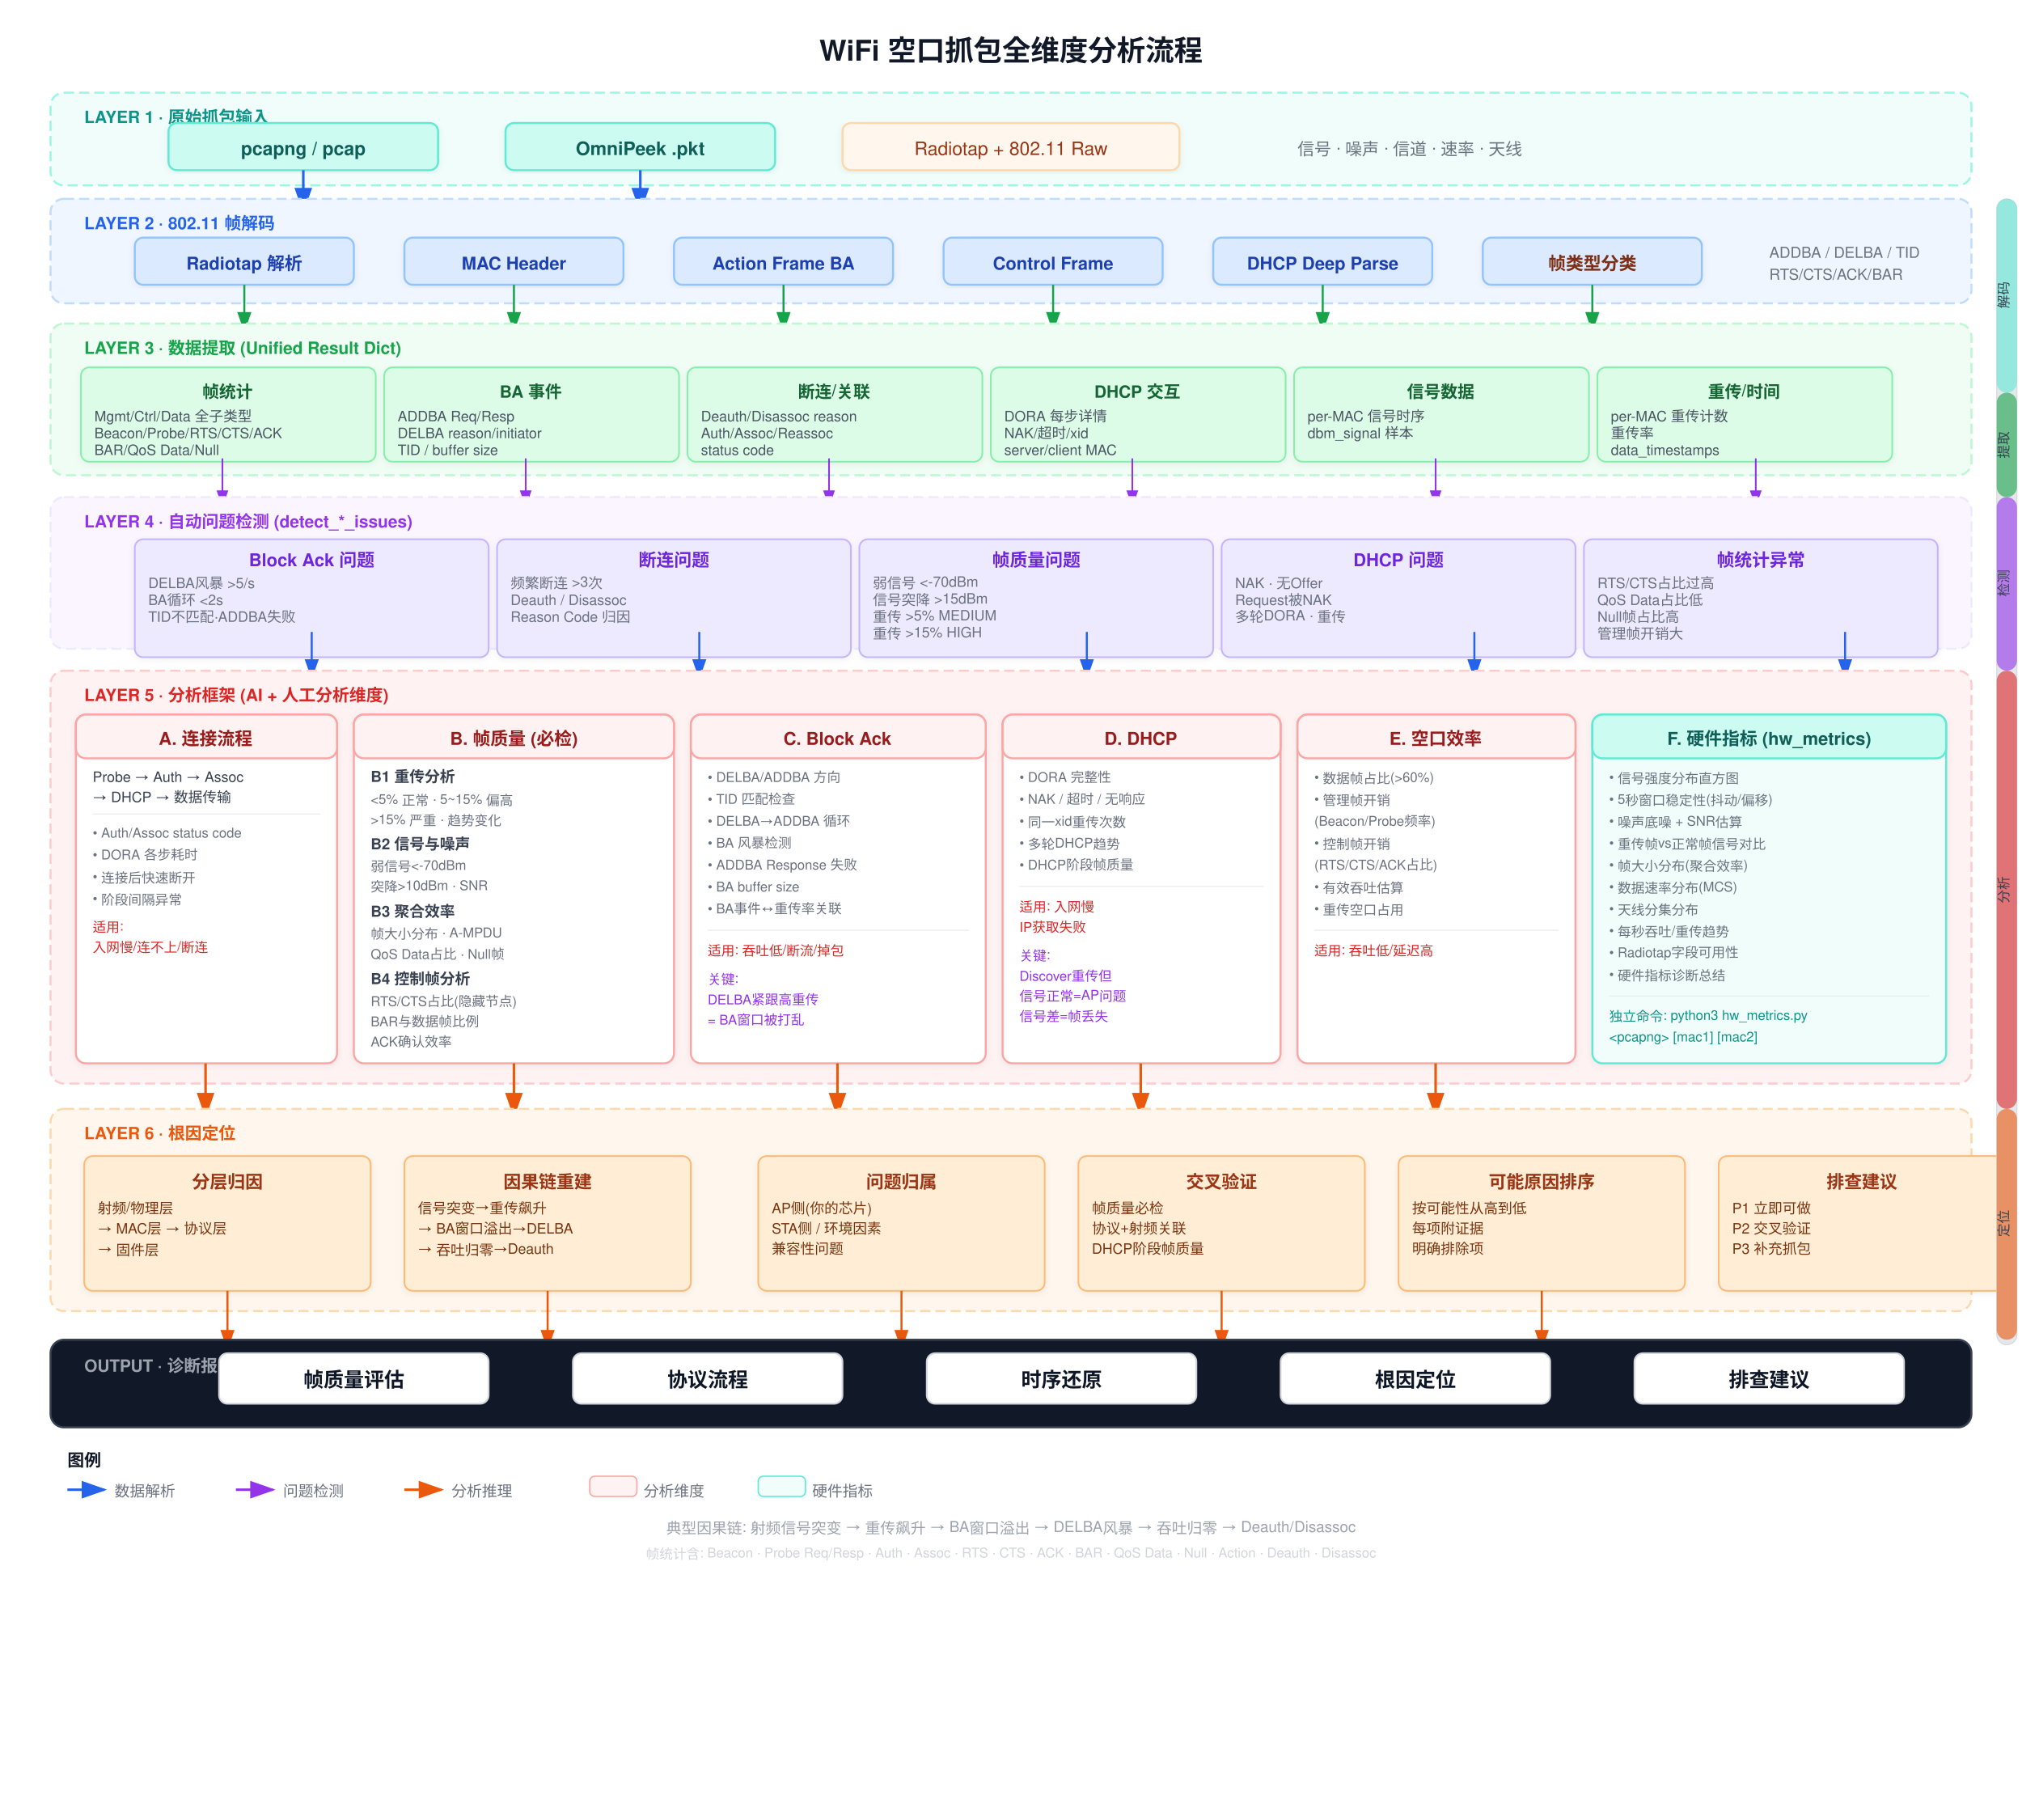
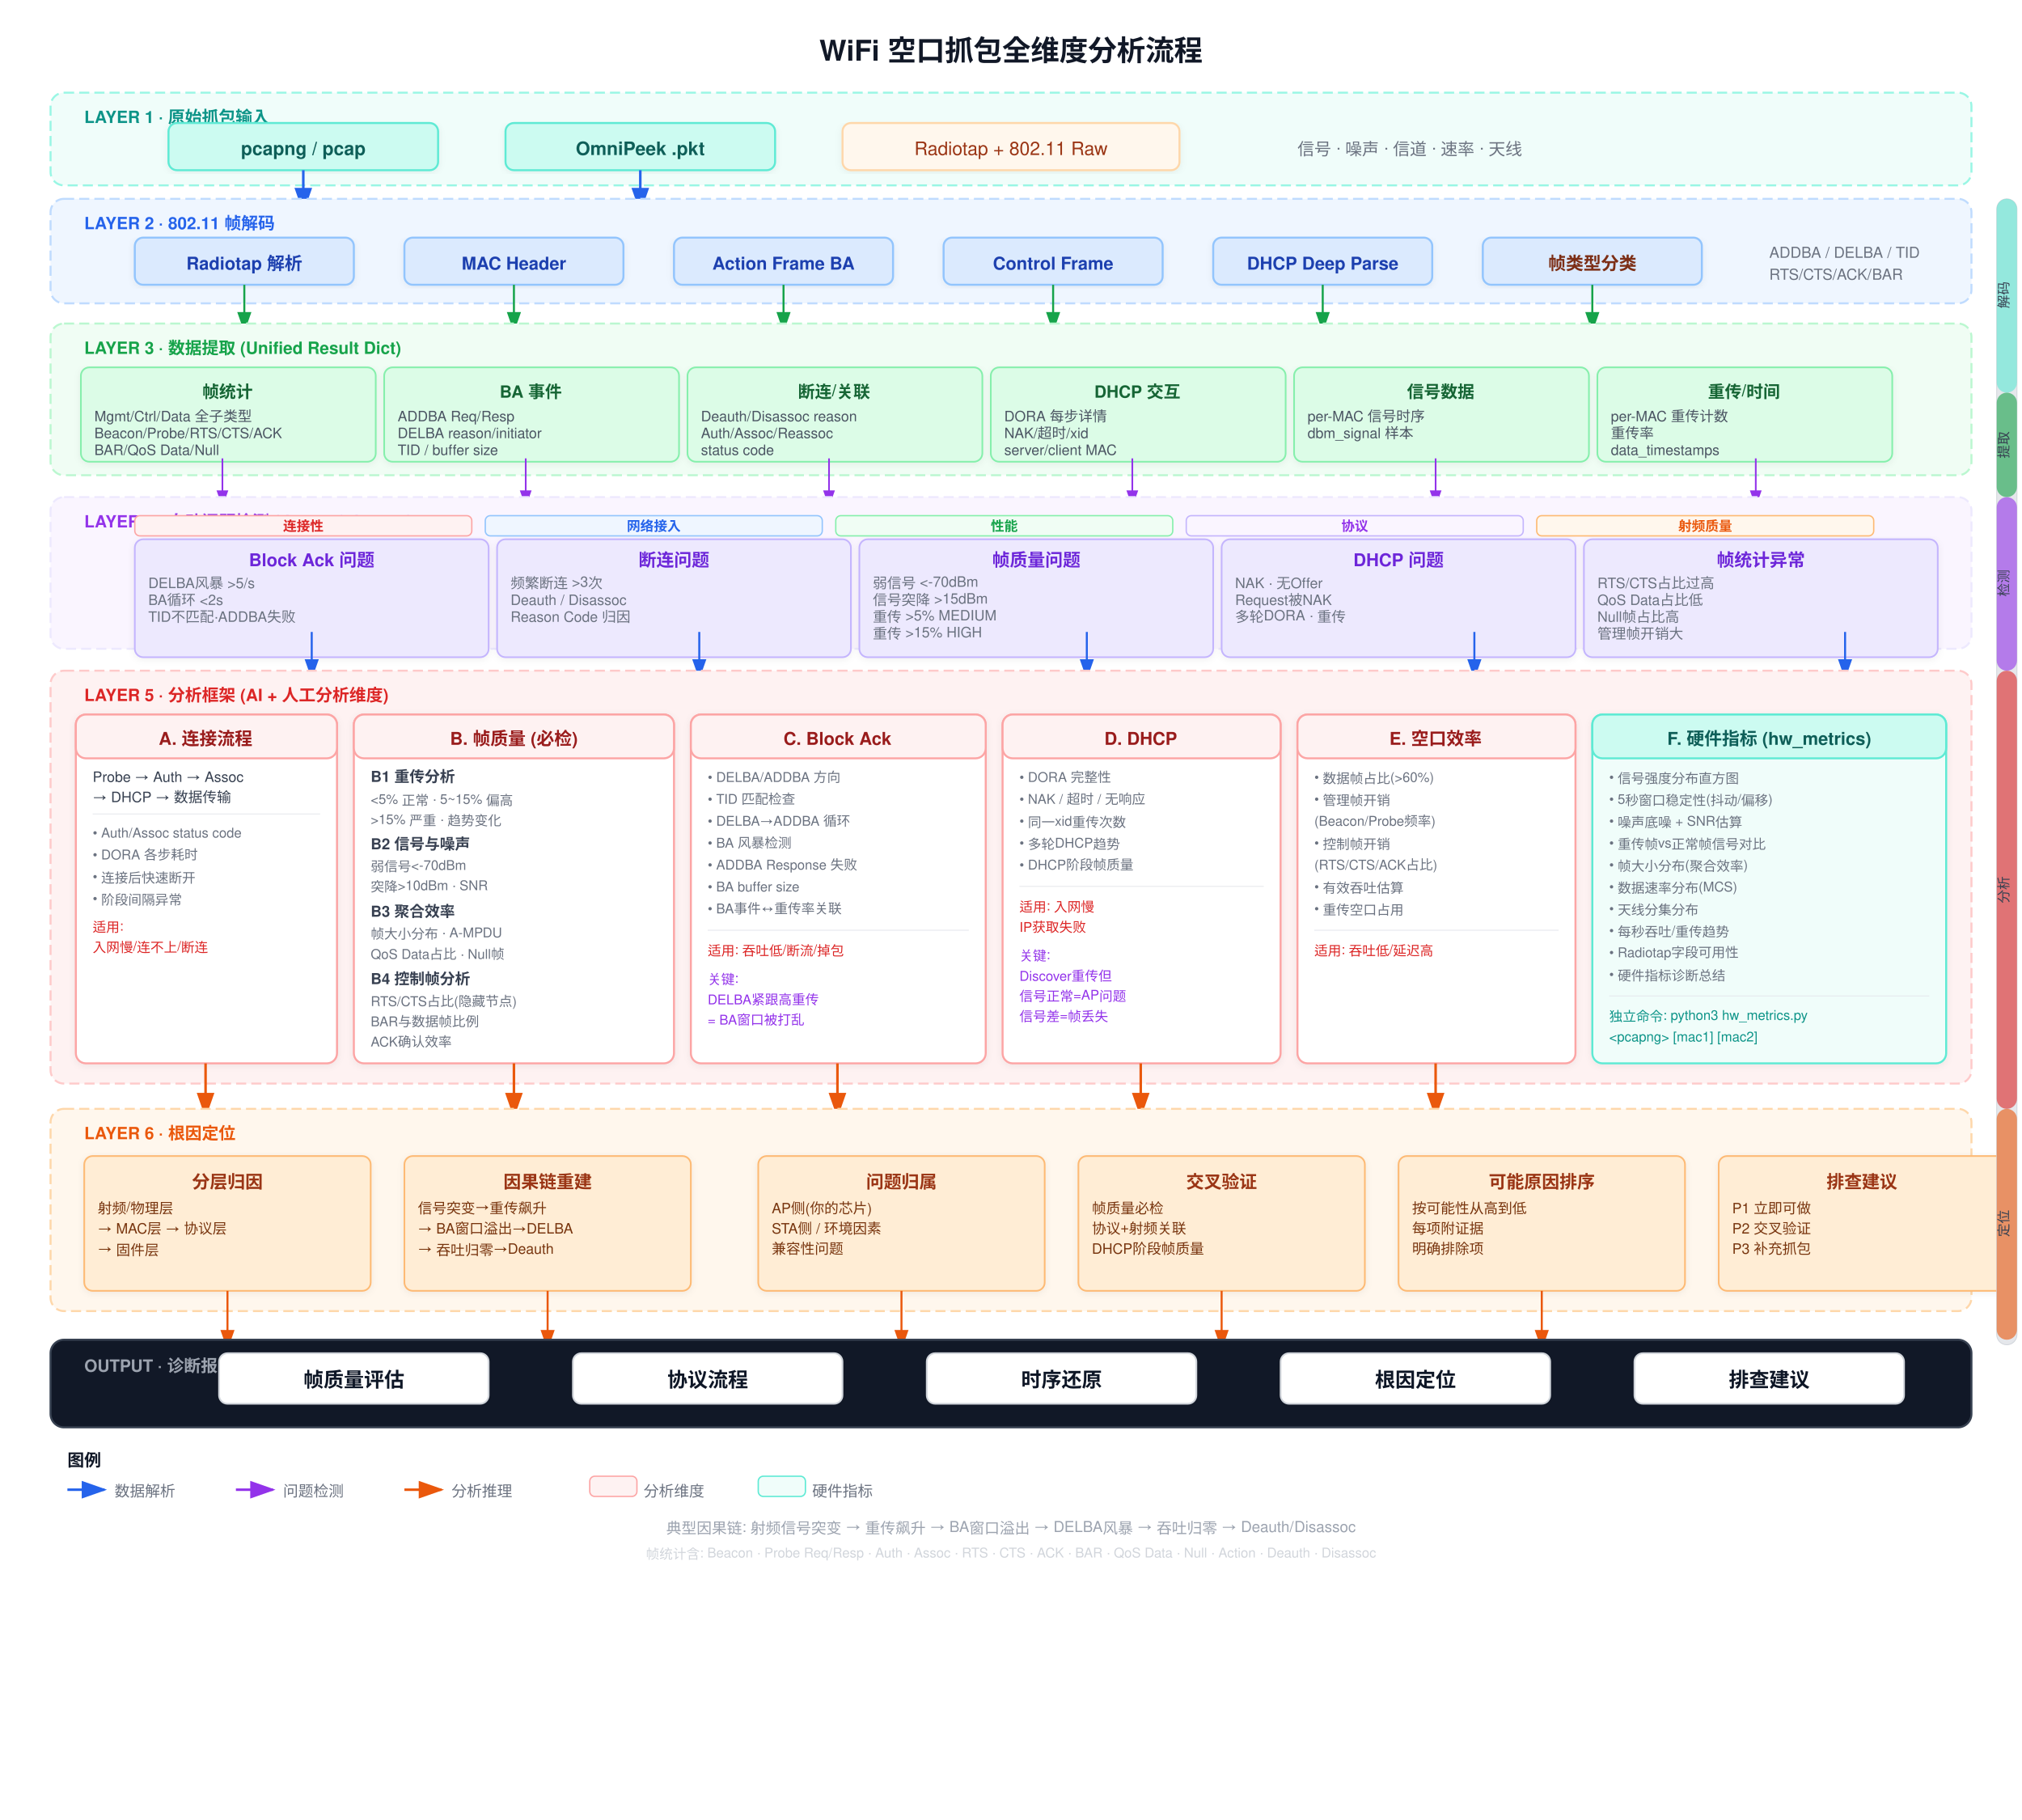
<svg xmlns="http://www.w3.org/2000/svg" viewBox="0 0 1200 1080" width="1200" height="1080">
  <style>
    text { font-family: "Helvetica Neue", Helvetica, Arial, "PingFang SC", "Microsoft YaHei", "Microsoft JhengHei", "SimHei", sans-serif; }
  </style>
  <defs>
    <marker id="ab" markerWidth="10" markerHeight="7" refX="9" refY="3.5" orient="auto">
      <polygon points="0 0, 10 3.5, 0 7" fill="#2563eb" />
    </marker>
    <marker id="ag" markerWidth="10" markerHeight="7" refX="9" refY="3.5" orient="auto">
      <polygon points="0 0, 10 3.5, 0 7" fill="#16a34a" />
    </marker>
    <marker id="ap" markerWidth="10" markerHeight="7" refX="9" refY="3.5" orient="auto">
      <polygon points="0 0, 10 3.5, 0 7" fill="#9333ea" />
    </marker>
    <marker id="ao" markerWidth="10" markerHeight="7" refX="9" refY="3.5" orient="auto">
      <polygon points="0 0, 10 3.5, 0 7" fill="#ea580c" />
    </marker>
    <marker id="ay" markerWidth="10" markerHeight="7" refX="9" refY="3.5" orient="auto">
      <polygon points="0 0, 10 3.5, 0 7" fill="#6b7280" />
    </marker>
    <filter id="sh" x="-4%" y="-4%" width="108%" height="112%">
      <feDropShadow dx="0" dy="1" stdDeviation="2" flood-color="#000" flood-opacity="0.06" />
    </filter>
  </defs>
  <rect width="1200" height="1080" fill="#ffffff" />
  <text x="600" y="36" text-anchor="middle" font-size="17" font-weight="600" fill="#111827">WiFi 空口抓包全维度分析流程</text>
  <rect x="30" y="55" width="1140" height="55" rx="8" fill="#f0fdfa" stroke="#99f6e4" stroke-width="1.2" stroke-dasharray="6,3" />
  <text x="50" y="73" font-size="10" fill="#0d9488" font-weight="600">LAYER 1 · 原始抓包输入</text>
  <g filter="url(#sh)">
    <rect x="100" y="73" width="160" height="28" rx="5" fill="#ccfbf1" stroke="#5eead4" stroke-width="1.2" />
    <text x="180" y="92" text-anchor="middle" font-size="11" font-weight="600" fill="#115e59">pcapng / pcap</text>
  </g>
  <g filter="url(#sh)">
    <rect x="300" y="73" width="160" height="28" rx="5" fill="#ccfbf1" stroke="#5eead4" stroke-width="1.2" />
    <text x="380" y="92" text-anchor="middle" font-size="11" font-weight="600" fill="#115e59">OmniPeek .pkt</text>
  </g>
  <g filter="url(#sh)">
    <rect x="500" y="73" width="200" height="28" rx="5" fill="#fff7ed" stroke="#fed7aa" stroke-width="1.2" />
    <text x="600" y="92" text-anchor="middle" font-size="11" fill="#9a3412">Radiotap + 802.11 Raw</text>
  </g>
  <text x="770" y="92" font-size="10" fill="#6b7280">信号 · 噪声 · 信道 · 速率 · 天线</text>
  <line x1="180" y1="101" x2="180" y2="125" stroke="#2563eb" stroke-width="1.5" marker-end="url(#ab)" />
  <line x1="380" y1="101" x2="380" y2="125" stroke="#2563eb" stroke-width="1.5" marker-end="url(#ab)" />
  <rect x="30" y="118" width="1140" height="62" rx="8" fill="#eff6ff" stroke="#bfdbfe" stroke-width="1.2" stroke-dasharray="6,3" />
  <text x="50" y="136" font-size="10" fill="#2563eb" font-weight="600">LAYER 2 · 802.11 帧解码</text>
  <g filter="url(#sh)">
    <rect x="80" y="141" width="130" height="28" rx="5" fill="#dbeafe" stroke="#93c5fd" stroke-width="1.2" />
    <text x="145" y="160" text-anchor="middle" font-size="10.5" font-weight="600" fill="#1e40af">Radiotap 解析</text>
  </g>
  <g filter="url(#sh)">
    <rect x="240" y="141" width="130" height="28" rx="5" fill="#dbeafe" stroke="#93c5fd" stroke-width="1.2" />
    <text x="305" y="160" text-anchor="middle" font-size="10.5" font-weight="600" fill="#1e40af">MAC Header</text>
  </g>
  <g filter="url(#sh)">
    <rect x="400" y="141" width="130" height="28" rx="5" fill="#dbeafe" stroke="#93c5fd" stroke-width="1.2" />
    <text x="465" y="160" text-anchor="middle" font-size="10.5" font-weight="600" fill="#1e40af">Action Frame BA</text>
  </g>
  <g filter="url(#sh)">
    <rect x="560" y="141" width="130" height="28" rx="5" fill="#dbeafe" stroke="#93c5fd" stroke-width="1.2" />
    <text x="625" y="160" text-anchor="middle" font-size="10.5" font-weight="600" fill="#1e40af">Control Frame</text>
  </g>
  <g filter="url(#sh)">
    <rect x="720" y="141" width="130" height="28" rx="5" fill="#dbeafe" stroke="#93c5fd" stroke-width="1.2" />
    <text x="785" y="160" text-anchor="middle" font-size="10.5" font-weight="600" fill="#1e40af">DHCP Deep Parse</text>
  </g>
  <g filter="url(#sh)">
    <rect x="880" y="141" width="130" height="28" rx="5" fill="#dbeafe" stroke="#93c5fd" stroke-width="1.2" />
    <text x="945" y="160" text-anchor="middle" font-size="10.5" font-weight="600" fill="#7c2d12">帧类型分类</text>
  </g>
  <text x="1050" y="153" font-size="9" fill="#6b7280">ADDBA / DELBA / TID</text>
  <text x="1050" y="166" font-size="9" fill="#6b7280">RTS/CTS/ACK/BAR</text>
  <path d="M 145 169 L 145 196" stroke="#16a34a" stroke-width="1.2" fill="none" marker-end="url(#ag)" />
  <path d="M 305 169 L 305 196" stroke="#16a34a" stroke-width="1.2" fill="none" marker-end="url(#ag)" />
  <path d="M 465 169 L 465 196" stroke="#16a34a" stroke-width="1.2" fill="none" marker-end="url(#ag)" />
  <path d="M 625 169 L 625 196" stroke="#16a34a" stroke-width="1.2" fill="none" marker-end="url(#ag)" />
  <path d="M 785 169 L 785 196" stroke="#16a34a" stroke-width="1.2" fill="none" marker-end="url(#ag)" />
  <path d="M 945 169 L 945 196" stroke="#16a34a" stroke-width="1.2" fill="none" marker-end="url(#ag)" />
  <rect x="30" y="192" width="1140" height="90" rx="8" fill="#f0fdf4" stroke="#bbf7d0" stroke-width="1.2" stroke-dasharray="6,3" />
  <text x="50" y="210" font-size="10" fill="#16a34a" font-weight="600">LAYER 3 · 数据提取 (Unified Result Dict)</text>
  <g filter="url(#sh)">
    <rect x="48" y="218" width="175" height="56" rx="5" fill="#dcfce7" stroke="#86efac" stroke-width="1" />
    <text x="135" y="236" text-anchor="middle" font-size="10" font-weight="600" fill="#166534">帧统计</text>
    <text x="56" y="250" font-size="8.5" fill="#4b5563">Mgmt/Ctrl/Data 全子类型</text>
    <text x="56" y="260" font-size="8.5" fill="#4b5563">Beacon/Probe/RTS/CTS/ACK</text>
    <text x="56" y="270" font-size="8.5" fill="#4b5563">BAR/QoS Data/Null</text>
  </g>
  <g filter="url(#sh)">
    <rect x="228" y="218" width="175" height="56" rx="5" fill="#dcfce7" stroke="#86efac" stroke-width="1" />
    <text x="315" y="236" text-anchor="middle" font-size="10" font-weight="600" fill="#166534">BA 事件</text>
    <text x="236" y="250" font-size="8.5" fill="#4b5563">ADDBA Req/Resp</text>
    <text x="236" y="260" font-size="8.5" fill="#4b5563">DELBA reason/initiator</text>
    <text x="236" y="270" font-size="8.5" fill="#4b5563">TID / buffer size</text>
  </g>
  <g filter="url(#sh)">
    <rect x="408" y="218" width="175" height="56" rx="5" fill="#dcfce7" stroke="#86efac" stroke-width="1" />
    <text x="495" y="236" text-anchor="middle" font-size="10" font-weight="600" fill="#166534">断连/关联</text>
    <text x="416" y="250" font-size="8.5" fill="#4b5563">Deauth/Disassoc reason</text>
    <text x="416" y="260" font-size="8.5" fill="#4b5563">Auth/Assoc/Reassoc</text>
    <text x="416" y="270" font-size="8.5" fill="#4b5563">status code</text>
  </g>
  <g filter="url(#sh)">
    <rect x="588" y="218" width="175" height="56" rx="5" fill="#dcfce7" stroke="#86efac" stroke-width="1" />
    <text x="675" y="236" text-anchor="middle" font-size="10" font-weight="600" fill="#166534">DHCP 交互</text>
    <text x="596" y="250" font-size="8.5" fill="#4b5563">DORA 每步详情</text>
    <text x="596" y="260" font-size="8.5" fill="#4b5563">NAK/超时/xid</text>
    <text x="596" y="270" font-size="8.5" fill="#4b5563">server/client MAC</text>
  </g>
  <g filter="url(#sh)">
    <rect x="768" y="218" width="175" height="56" rx="5" fill="#dcfce7" stroke="#86efac" stroke-width="1" />
    <text x="855" y="236" text-anchor="middle" font-size="10" font-weight="600" fill="#166534">信号数据</text>
    <text x="776" y="250" font-size="8.5" fill="#4b5563">per-MAC 信号时序</text>
    <text x="776" y="260" font-size="8.5" fill="#4b5563">dbm_signal 样本</text>
  </g>
  <g filter="url(#sh)">
    <rect x="948" y="218" width="175" height="56" rx="5" fill="#dcfce7" stroke="#86efac" stroke-width="1" />
    <text x="1035" y="236" text-anchor="middle" font-size="10" font-weight="600" fill="#166534">重传/时间</text>
    <text x="956" y="250" font-size="8.5" fill="#4b5563">per-MAC 重传计数</text>
    <text x="956" y="260" font-size="8.5" fill="#4b5563">重传率</text>
    <text x="956" y="270" font-size="8.5" fill="#4b5563">data_timestamps</text>
  </g>
  <path d="M 132 272 L 132 300" stroke="#9333ea" stroke-width="1" fill="none" marker-end="url(#ap)" />
  <path d="M 312 272 L 312 300" stroke="#9333ea" stroke-width="1" fill="none" marker-end="url(#ap)" />
  <path d="M 492 272 L 492 300" stroke="#9333ea" stroke-width="1" fill="none" marker-end="url(#ap)" />
  <path d="M 672 272 L 672 300" stroke="#9333ea" stroke-width="1" fill="none" marker-end="url(#ap)" />
  <path d="M 852 272 L 852 300" stroke="#9333ea" stroke-width="1" fill="none" marker-end="url(#ap)" />
  <path d="M 1042 272 L 1042 300" stroke="#9333ea" stroke-width="1" fill="none" marker-end="url(#ap)" />
  <rect x="30" y="295" width="1140" height="90" rx="8" fill="#faf5ff" stroke="#ede9fe" stroke-width="1.2" stroke-dasharray="6,3" />
  <text x="50" y="313" font-size="10" fill="#9333ea" font-weight="600">LAYER 4 · 自动问题检测 (detect_*_issues)</text>
+   <rect x="80" y="306" width="200" height="12" rx="3" fill="#fef2f2" stroke="#fca5a5" stroke-width="0.8" />
+   <text x="180" y="315" text-anchor="middle" font-size="8" font-weight="600" fill="#dc2626">连接性</text>
+   <rect x="288" y="306" width="200" height="12" rx="3" fill="#eff6ff" stroke="#93c5fd" stroke-width="0.8" />
+   <text x="388" y="315" text-anchor="middle" font-size="8" font-weight="600" fill="#2563eb">网络接入</text>
+   <rect x="496" y="306" width="200" height="12" rx="3" fill="#f0fdf4" stroke="#86efac" stroke-width="0.8" />
+   <text x="596" y="315" text-anchor="middle" font-size="8" font-weight="600" fill="#16a34a">性能</text>
+   <rect x="704" y="306" width="200" height="12" rx="3" fill="#faf5ff" stroke="#c4b5fd" stroke-width="0.8" />
+   <text x="804" y="315" text-anchor="middle" font-size="8" font-weight="600" fill="#9333ea">协议</text>
+   <rect x="912" y="306" width="200" height="12" rx="3" fill="#fff7ed" stroke="#fdba74" stroke-width="0.8" />
+   <text x="1012" y="315" text-anchor="middle" font-size="8" font-weight="600" fill="#ea580c">射频质量</text>
  <g filter="url(#sh)">
    <rect x="80" y="320" width="210" height="70" rx="5" fill="#ede9fe" stroke="#c4b5fd" stroke-width="1" />
    <text x="185" y="336" text-anchor="middle" font-size="10.5" font-weight="600" fill="#6d28d9">Block Ack 问题</text>
    <text x="88" y="349" font-size="8.5" fill="#6b7280">DELBA风暴 &gt;5/s</text>
    <text x="88" y="359" font-size="8.5" fill="#6b7280">BA循环 &lt;2s</text>
    <text x="88" y="369" font-size="8.5" fill="#6b7280">TID不匹配·ADDBA失败</text>
  </g>
  <g filter="url(#sh)">
    <rect x="295" y="320" width="210" height="70" rx="5" fill="#ede9fe" stroke="#c4b5fd" stroke-width="1" />
    <text x="400" y="336" text-anchor="middle" font-size="10.5" font-weight="600" fill="#6d28d9">断连问题</text>
    <text x="303" y="349" font-size="8.5" fill="#6b7280">频繁断连 &gt;3次</text>
    <text x="303" y="359" font-size="8.5" fill="#6b7280">Deauth / Disassoc</text>
    <text x="303" y="369" font-size="8.5" fill="#6b7280">Reason Code 归因</text>
  </g>
  <g filter="url(#sh)">
    <rect x="510" y="320" width="210" height="70" rx="5" fill="#ede9fe" stroke="#c4b5fd" stroke-width="1" />
    <text x="615" y="336" text-anchor="middle" font-size="10.5" font-weight="600" fill="#6d28d9">帧质量问题</text>
    <text x="518" y="349" font-size="8.5" fill="#6b7280">弱信号 &lt;-70dBm</text>
    <text x="518" y="359" font-size="8.5" fill="#6b7280">信号突降 &gt;15dBm</text>
    <text x="518" y="369" font-size="8.5" fill="#6b7280">重传 &gt;5% MEDIUM</text>
    <text x="518" y="379" font-size="8.5" fill="#6b7280">重传 &gt;15% HIGH</text>
  </g>
  <g filter="url(#sh)">
    <rect x="725" y="320" width="210" height="70" rx="5" fill="#ede9fe" stroke="#c4b5fd" stroke-width="1" />
    <text x="830" y="336" text-anchor="middle" font-size="10.5" font-weight="600" fill="#6d28d9">DHCP 问题</text>
    <text x="733" y="349" font-size="8.5" fill="#6b7280">NAK · 无Offer</text>
    <text x="733" y="359" font-size="8.5" fill="#6b7280">Request被NAK</text>
    <text x="733" y="369" font-size="8.5" fill="#6b7280">多轮DORA · 重传</text>
  </g>
  <g filter="url(#sh)">
    <rect x="940" y="320" width="210" height="70" rx="5" fill="#ede9fe" stroke="#c4b5fd" stroke-width="1" />
    <text x="1045" y="336" text-anchor="middle" font-size="10.5" font-weight="600" fill="#6d28d9">帧统计异常</text>
    <text x="948" y="349" font-size="8.5" fill="#6b7280">RTS/CTS占比过高</text>
    <text x="948" y="359" font-size="8.5" fill="#6b7280">QoS Data占比低</text>
    <text x="948" y="369" font-size="8.5" fill="#6b7280">Null帧占比高</text>
    <text x="948" y="379" font-size="8.5" fill="#6b7280">管理帧开销大</text>
  </g>
  <path d="M 185 375 L 185 402" stroke="#2563eb" stroke-width="1.2" fill="none" marker-end="url(#ab)" />
  <path d="M 415 375 L 415 402" stroke="#2563eb" stroke-width="1.2" fill="none" marker-end="url(#ab)" />
  <path d="M 645 375 L 645 402" stroke="#2563eb" stroke-width="1.2" fill="none" marker-end="url(#ab)" />
  <path d="M 875 375 L 875 402" stroke="#2563eb" stroke-width="1.2" fill="none" marker-end="url(#ab)" />
  <path d="M 1095 375 L 1095 402" stroke="#2563eb" stroke-width="1.2" fill="none" marker-end="url(#ab)" />
  <rect x="30" y="398" width="1140" height="245" rx="8" fill="#fef2f2" stroke="#fecaca" stroke-width="1.2" stroke-dasharray="6,3" />
  <text x="50" y="416" font-size="10" fill="#dc2626" font-weight="600">LAYER 5 · 分析框架 (AI + 人工分析维度)</text>
  <g filter="url(#sh)">
    <rect x="45" y="424" width="155" height="207" rx="6" fill="#ffffff" stroke="#fca5a5" stroke-width="1.2" />
    <rect x="45" y="424" width="155" height="26" rx="6" fill="#fef2f2" stroke="#fca5a5" stroke-width="1.2" />
    <text x="122" y="442" text-anchor="middle" font-size="10.5" font-weight="600" fill="#991b1b">A. 连接流程</text>
    <text x="55" y="464" font-size="8.5" fill="#374151">Probe → Auth → Assoc</text>
    <text x="55" y="476" font-size="8.5" fill="#374151">→ DHCP → 数据传输</text>
    <line x1="55" y1="483" x2="190" y2="483" stroke="#e5e7eb" stroke-width="0.5" />
    <text x="55" y="497" font-size="8" fill="#6b7280">• Auth/Assoc status code</text>
    <text x="55" y="510" font-size="8" fill="#6b7280">• DORA 各步耗时</text>
    <text x="55" y="523" font-size="8" fill="#6b7280">• 连接后快速断开</text>
    <text x="55" y="536" font-size="8" fill="#6b7280">• 阶段间隔异常</text>
    <text x="55" y="553" font-size="8" fill="#dc2626">适用:</text>
    <text x="55" y="565" font-size="8" fill="#dc2626">入网慢/连不上/断连</text>
  </g>
  <g filter="url(#sh)">
    <rect x="210" y="424" width="190" height="207" rx="6" fill="#ffffff" stroke="#fca5a5" stroke-width="1.2" />
    <rect x="210" y="424" width="190" height="26" rx="6" fill="#fef2f2" stroke="#fca5a5" stroke-width="1.2" />
    <text x="305" y="442" text-anchor="middle" font-size="10.5" font-weight="600" fill="#991b1b">B. 帧质量 (必检)</text>
    <text x="220" y="464" font-size="9" font-weight="600" fill="#374151">B1 重传分析</text>
    <text x="220" y="477" font-size="8" fill="#6b7280">&lt;5% 正常 · 5~15% 偏高</text>
    <text x="220" y="489" font-size="8" fill="#6b7280">&gt;15% 严重 · 趋势变化</text>
    <text x="220" y="504" font-size="9" font-weight="600" fill="#374151">B2 信号与噪声</text>
    <text x="220" y="517" font-size="8" fill="#6b7280">弱信号&lt;-70dBm</text>
    <text x="220" y="529" font-size="8" fill="#6b7280">突降&gt;10dBm · SNR</text>
    <text x="220" y="544" font-size="9" font-weight="600" fill="#374151">B3 聚合效率</text>
    <text x="220" y="557" font-size="8" fill="#6b7280">帧大小分布 · A-MPDU</text>
    <text x="220" y="569" font-size="8" fill="#6b7280">QoS Data占比 · Null帧</text>
    <text x="220" y="584" font-size="9" font-weight="600" fill="#374151">B4 控制帧分析</text>
    <text x="220" y="597" font-size="8" fill="#6b7280">RTS/CTS占比(隐藏节点)</text>
    <text x="220" y="609" font-size="8" fill="#6b7280">BAR与数据帧比例</text>
    <text x="220" y="621" font-size="8" fill="#6b7280">ACK确认效率</text>
  </g>
  <g filter="url(#sh)">
    <rect x="410" y="424" width="175" height="207" rx="6" fill="#ffffff" stroke="#fca5a5" stroke-width="1.2" />
    <rect x="410" y="424" width="175" height="26" rx="6" fill="#fef2f2" stroke="#fca5a5" stroke-width="1.2" />
    <text x="497" y="442" text-anchor="middle" font-size="10.5" font-weight="600" fill="#991b1b">C. Block Ack</text>
    <text x="420" y="464" font-size="8" fill="#6b7280">• DELBA/ADDBA 方向</text>
    <text x="420" y="477" font-size="8" fill="#6b7280">• TID 匹配检查</text>
    <text x="420" y="490" font-size="8" fill="#6b7280">• DELBA→ADDBA 循环</text>
    <text x="420" y="503" font-size="8" fill="#6b7280">• BA 风暴检测</text>
    <text x="420" y="516" font-size="8" fill="#6b7280">• ADDBA Response 失败</text>
    <text x="420" y="529" font-size="8" fill="#6b7280">• BA buffer size</text>
    <text x="420" y="542" font-size="8" fill="#6b7280">• BA事件↔重传率关联</text>
    <line x1="420" y1="552" x2="575" y2="552" stroke="#e5e7eb" stroke-width="0.5" />
    <text x="420" y="567" font-size="8" fill="#dc2626">适用: 吞吐低/断流/掉包</text>
    <text x="420" y="584" font-size="8" fill="#9333ea">关键:</text>
    <text x="420" y="596" font-size="8" fill="#9333ea">DELBA紧跟高重传</text>
    <text x="420" y="608" font-size="8" fill="#9333ea">= BA窗口被打乱</text>
  </g>
  <g filter="url(#sh)">
    <rect x="595" y="424" width="165" height="207" rx="6" fill="#ffffff" stroke="#fca5a5" stroke-width="1.2" />
    <rect x="595" y="424" width="165" height="26" rx="6" fill="#fef2f2" stroke="#fca5a5" stroke-width="1.2" />
    <text x="677" y="442" text-anchor="middle" font-size="10.5" font-weight="600" fill="#991b1b">D. DHCP</text>
    <text x="605" y="464" font-size="8" fill="#6b7280">• DORA 完整性</text>
    <text x="605" y="477" font-size="8" fill="#6b7280">• NAK / 超时 / 无响应</text>
    <text x="605" y="490" font-size="8" fill="#6b7280">• 同一xid重传次数</text>
    <text x="605" y="503" font-size="8" fill="#6b7280">• 多轮DHCP趋势</text>
    <text x="605" y="516" font-size="8" fill="#6b7280">• DHCP阶段帧质量</text>
    <line x1="605" y1="526" x2="750" y2="526" stroke="#e5e7eb" stroke-width="0.5" />
    <text x="605" y="541" font-size="8" fill="#dc2626">适用: 入网慢</text>
    <text x="605" y="553" font-size="8" fill="#dc2626">IP获取失败</text>
    <text x="605" y="570" font-size="8" fill="#9333ea">关键:</text>
    <text x="605" y="582" font-size="8" fill="#9333ea">Discover重传但</text>
    <text x="605" y="594" font-size="8" fill="#9333ea">信号正常=AP问题</text>
    <text x="605" y="606" font-size="8" fill="#9333ea">信号差=帧丢失</text>
  </g>
  <g filter="url(#sh)">
    <rect x="770" y="424" width="165" height="207" rx="6" fill="#ffffff" stroke="#fca5a5" stroke-width="1.2" />
    <rect x="770" y="424" width="165" height="26" rx="6" fill="#fef2f2" stroke="#fca5a5" stroke-width="1.2" />
    <text x="852" y="442" text-anchor="middle" font-size="10.5" font-weight="600" fill="#991b1b">E. 空口效率</text>
    <text x="780" y="464" font-size="8" fill="#6b7280">• 数据帧占比(&gt;60%)</text>
    <text x="780" y="477" font-size="8" fill="#6b7280">• 管理帧开销</text>
    <text x="780" y="490" font-size="8" fill="#6b7280">  (Beacon/Probe频率)</text>
    <text x="780" y="503" font-size="8" fill="#6b7280">• 控制帧开销</text>
    <text x="780" y="516" font-size="8" fill="#6b7280">  (RTS/CTS/ACK占比)</text>
    <text x="780" y="529" font-size="8" fill="#6b7280">• 有效吞吐估算</text>
    <text x="780" y="542" font-size="8" fill="#6b7280">• 重传空口占用</text>
    <line x1="780" y1="552" x2="925" y2="552" stroke="#e5e7eb" stroke-width="0.5" />
    <text x="780" y="567" font-size="8" fill="#dc2626">适用: 吞吐低/延迟高</text>
  </g>
  <g filter="url(#sh)">
    <rect x="945" y="424" width="210" height="207" rx="6" fill="#f0fdfa" stroke="#5eead4" stroke-width="1.2" />
    <rect x="945" y="424" width="210" height="26" rx="6" fill="#ccfbf1" stroke="#5eead4" stroke-width="1.2" />
    <text x="1050" y="442" text-anchor="middle" font-size="10.5" font-weight="600" fill="#115e59">F. 硬件指标 (hw_metrics)</text>
    <text x="955" y="464" font-size="8" fill="#6b7280">• 信号强度分布直方图</text>
    <text x="955" y="477" font-size="8" fill="#6b7280">• 5秒窗口稳定性(抖动/偏移)</text>
    <text x="955" y="490" font-size="8" fill="#6b7280">• 噪声底噪 + SNR估算</text>
    <text x="955" y="503" font-size="8" fill="#6b7280">• 重传帧vs正常帧信号对比</text>
    <text x="955" y="516" font-size="8" fill="#6b7280">• 帧大小分布(聚合效率)</text>
    <text x="955" y="529" font-size="8" fill="#6b7280">• 数据速率分布(MCS)</text>
    <text x="955" y="542" font-size="8" fill="#6b7280">• 天线分集分布</text>
    <text x="955" y="555" font-size="8" fill="#6b7280">• 每秒吞吐/重传趋势</text>
    <text x="955" y="568" font-size="8" fill="#6b7280">• Radiotap字段可用性</text>
    <text x="955" y="581" font-size="8" fill="#6b7280">• 硬件指标诊断总结</text>
    <line x1="955" y1="591" x2="1145" y2="591" stroke="#e5e7eb" stroke-width="0.5" />
    <text x="955" y="606" font-size="8" fill="#0d9488">独立命令: python3 hw_metrics.py</text>
    <text x="955" y="618" font-size="8" fill="#0d9488">&lt;pcapng&gt; [mac1] [mac2]</text>
  </g>
  <path d="M 122 631 L 122 662" stroke="#ea580c" stroke-width="1.5" fill="none" marker-end="url(#ao)" />
  <path d="M 305 631 L 305 662" stroke="#ea580c" stroke-width="1.5" fill="none" marker-end="url(#ao)" />
  <path d="M 497 631 L 497 662" stroke="#ea580c" stroke-width="1.5" fill="none" marker-end="url(#ao)" />
  <path d="M 677 631 L 677 662" stroke="#ea580c" stroke-width="1.5" fill="none" marker-end="url(#ao)" />
  <path d="M 852 631 L 852 662" stroke="#ea580c" stroke-width="1.5" fill="none" marker-end="url(#ao)" />
  <rect x="30" y="658" width="1140" height="120" rx="8" fill="#fff7ed" stroke="#fed7aa" stroke-width="1.2" stroke-dasharray="6,3" />
  <text x="50" y="676" font-size="10" fill="#ea580c" font-weight="600">LAYER 6 · 根因定位</text>
  <g filter="url(#sh)">
    <rect x="50" y="686" width="170" height="80" rx="5" fill="#ffedd5" stroke="#fdba74" stroke-width="1" />
    <text x="135" y="705" text-anchor="middle" font-size="10.5" font-weight="600" fill="#9a3412">分层归因</text>
    <text x="58" y="720" font-size="8.5" fill="#78350f">射频/物理层</text>
    <text x="58" y="732" font-size="8.5" fill="#78350f">→ MAC层 → 协议层</text>
    <text x="58" y="744" font-size="8.5" fill="#78350f">→ 固件层</text>
  </g>
  <g filter="url(#sh)">
    <rect x="240" y="686" width="170" height="80" rx="5" fill="#ffedd5" stroke="#fdba74" stroke-width="1" />
    <text x="325" y="705" text-anchor="middle" font-size="10.5" font-weight="600" fill="#9a3412">因果链重建</text>
    <text x="248" y="720" font-size="8.5" fill="#78350f">信号突变→重传飙升</text>
    <text x="248" y="732" font-size="8.5" fill="#78350f">→ BA窗口溢出→DELBA</text>
    <text x="248" y="744" font-size="8.5" fill="#78350f">→ 吞吐归零→Deauth</text>
  </g>
  <g filter="url(#sh)">
    <rect x="450" y="686" width="170" height="80" rx="5" fill="#ffedd5" stroke="#fdba74" stroke-width="1" />
    <text x="535" y="705" text-anchor="middle" font-size="10.5" font-weight="600" fill="#9a3412">问题归属</text>
    <text x="458" y="720" font-size="8.5" fill="#78350f">AP侧(你的芯片)</text>
    <text x="458" y="732" font-size="8.5" fill="#78350f">STA侧 / 环境因素</text>
    <text x="458" y="744" font-size="8.5" fill="#78350f">兼容性问题</text>
  </g>
  <g filter="url(#sh)">
    <rect x="640" y="686" width="170" height="80" rx="5" fill="#ffedd5" stroke="#fdba74" stroke-width="1" />
    <text x="725" y="705" text-anchor="middle" font-size="10.5" font-weight="600" fill="#9a3412">交叉验证</text>
    <text x="648" y="720" font-size="8.5" fill="#78350f">帧质量必检</text>
    <text x="648" y="732" font-size="8.5" fill="#78350f">协议+射频关联</text>
    <text x="648" y="744" font-size="8.5" fill="#78350f">DHCP阶段帧质量</text>
  </g>
  <g filter="url(#sh)">
    <rect x="830" y="686" width="170" height="80" rx="5" fill="#ffedd5" stroke="#fdba74" stroke-width="1" />
    <text x="915" y="705" text-anchor="middle" font-size="10.5" font-weight="600" fill="#9a3412">可能原因排序</text>
    <text x="838" y="720" font-size="8.5" fill="#78350f">按可能性从高到低</text>
    <text x="838" y="732" font-size="8.5" fill="#78350f">每项附证据</text>
    <text x="838" y="744" font-size="8.5" fill="#78350f">明确排除项</text>
  </g>
  <g filter="url(#sh)">
    <rect x="1020" y="686" width="170" height="80" rx="5" fill="#ffedd5" stroke="#fdba74" stroke-width="1" />
    <text x="1105" y="705" text-anchor="middle" font-size="10.5" font-weight="600" fill="#9a3412">排查建议</text>
    <text x="1028" y="720" font-size="8.5" fill="#78350f">P1 立即可做</text>
    <text x="1028" y="732" font-size="8.5" fill="#78350f">P2 交叉验证</text>
    <text x="1028" y="744" font-size="8.5" fill="#78350f">P3 补充抓包</text>
  </g>
  <path d="M 135 766 L 135 800" stroke="#ea580c" stroke-width="1.2" fill="none" marker-end="url(#ao)" />
  <path d="M 325 766 L 325 800" stroke="#ea580c" stroke-width="1.2" fill="none" marker-end="url(#ao)" />
  <path d="M 535 766 L 535 800" stroke="#ea580c" stroke-width="1.2" fill="none" marker-end="url(#ao)" />
  <path d="M 725 766 L 725 800" stroke="#ea580c" stroke-width="1.2" fill="none" marker-end="url(#ao)" />
  <path d="M 915 766 L 915 800" stroke="#ea580c" stroke-width="1.2" fill="none" marker-end="url(#ao)" />
  <rect x="30" y="795" width="1140" height="52" rx="8" fill="#111827" stroke="#374151" stroke-width="1.2" />
  <text x="50" y="814" font-size="10" fill="#9ca3af" font-weight="600">OUTPUT · 诊断报告</text>
  <g filter="url(#sh)">
    <rect x="130" y="803" width="160" height="30" rx="5" fill="#ffffff" stroke="#d1d5db" stroke-width="1" />
    <text x="210" y="823" text-anchor="middle" font-size="12" font-weight="600" fill="#111827">帧质量评估</text>
  </g>
  <g filter="url(#sh)">
    <rect x="340" y="803" width="160" height="30" rx="5" fill="#ffffff" stroke="#d1d5db" stroke-width="1" />
    <text x="420" y="823" text-anchor="middle" font-size="12" font-weight="600" fill="#111827">协议流程</text>
  </g>
  <g filter="url(#sh)">
    <rect x="550" y="803" width="160" height="30" rx="5" fill="#ffffff" stroke="#d1d5db" stroke-width="1" />
    <text x="630" y="823" text-anchor="middle" font-size="12" font-weight="600" fill="#111827">时序还原</text>
  </g>
  <g filter="url(#sh)">
    <rect x="760" y="803" width="160" height="30" rx="5" fill="#ffffff" stroke="#d1d5db" stroke-width="1" />
    <text x="840" y="823" text-anchor="middle" font-size="12" font-weight="600" fill="#111827">根因定位</text>
  </g>
  <g filter="url(#sh)">
    <rect x="970" y="803" width="160" height="30" rx="5" fill="#ffffff" stroke="#d1d5db" stroke-width="1" />
    <text x="1050" y="823" text-anchor="middle" font-size="12" font-weight="600" fill="#111827">排查建议</text>
  </g>
  <rect x="1185" y="118" width="12" height="680" rx="6" fill="#e5e7eb" stroke="#d1d5db" stroke-width="0.5" />
  <rect x="1185" y="118" width="12" height="115" rx="6" fill="#5eead4" opacity="0.6" />
  <rect x="1185" y="233" width="12" height="62" rx="6" fill="#16a34a" opacity="0.6" />
  <rect x="1185" y="295" width="12" height="103" rx="6" fill="#9333ea" opacity="0.6" />
  <rect x="1185" y="398" width="12" height="260" rx="6" fill="#dc2626" opacity="0.6" />
  <rect x="1185" y="658" width="12" height="137" rx="6" fill="#ea580c" opacity="0.6" />
  <text x="1192" y="175" text-anchor="middle" font-size="8" fill="#374151" transform="rotate(-90,1192,175)">解码</text>
  <text x="1192" y="264" text-anchor="middle" font-size="8" fill="#374151" transform="rotate(-90,1192,264)">提取</text>
  <text x="1192" y="346" text-anchor="middle" font-size="8" fill="#374151" transform="rotate(-90,1192,346)">检测</text>
  <text x="1192" y="528" text-anchor="middle" font-size="8" fill="#374151" transform="rotate(-90,1192,528)">分析</text>
  <text x="1192" y="726" text-anchor="middle" font-size="8" fill="#374151" transform="rotate(-90,1192,726)">定位</text>
  <g transform="translate(40, 870)">
    <text x="0" y="0" font-size="10" font-weight="600" fill="#111827">图例</text>
    <line x1="0" y1="14" x2="22" y2="14" stroke="#2563eb" stroke-width="1.5" marker-end="url(#ab)" />
    <text x="28" y="18" font-size="9" fill="#6b7280">数据解析</text>
    <line x1="100" y1="14" x2="122" y2="14" stroke="#9333ea" stroke-width="1.5" marker-end="url(#ap)" />
    <text x="128" y="18" font-size="9" fill="#6b7280">问题检测</text>
    <line x1="200" y1="14" x2="222" y2="14" stroke="#ea580c" stroke-width="1.5" marker-end="url(#ao)" />
    <text x="228" y="18" font-size="9" fill="#6b7280">分析推理</text>
    <rect x="310" y="6" width="28" height="12" rx="3" fill="#fef2f2" stroke="#fca5a5" stroke-width="0.8" />
    <text x="342" y="18" font-size="9" fill="#6b7280">分析维度</text>
    <rect x="410" y="6" width="28" height="12" rx="3" fill="#f0fdfa" stroke="#5eead4" stroke-width="0.8" />
    <text x="442" y="18" font-size="9" fill="#6b7280">硬件指标</text>
  </g>
  <text x="600" y="910" text-anchor="middle" font-size="9" fill="#9ca3af">典型因果链: 射频信号突变 → 重传飙升 → BA窗口溢出 → DELBA风暴 → 吞吐归零 → Deauth/Disassoc</text>
  <text x="600" y="925" text-anchor="middle" font-size="8" fill="#d1d5db">帧统计含: Beacon · Probe Req/Resp · Auth · Assoc · RTS · CTS · ACK · BAR · QoS Data · Null · Action · Deauth · Disassoc</text>
</svg>
